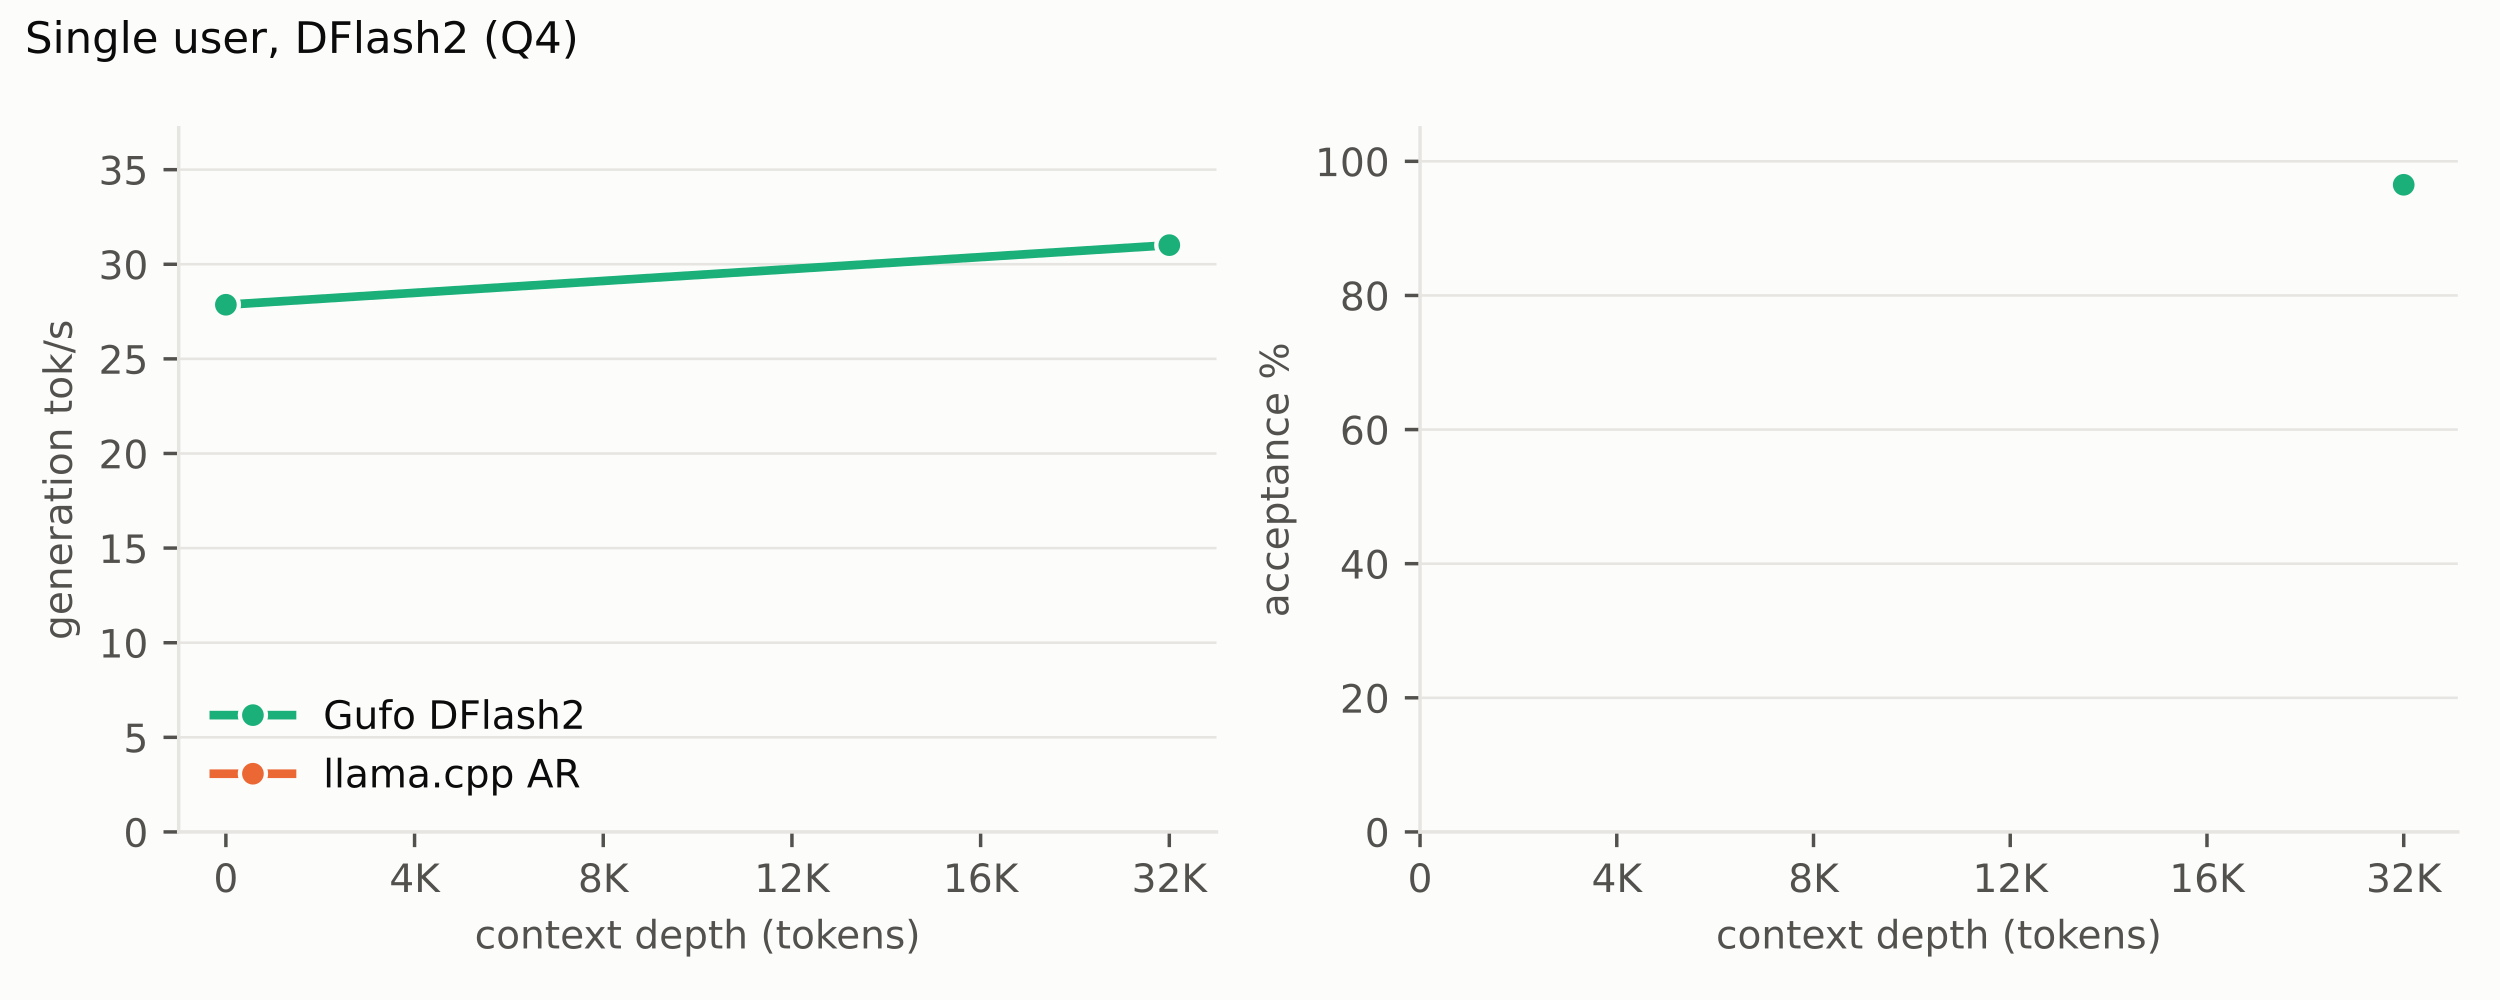
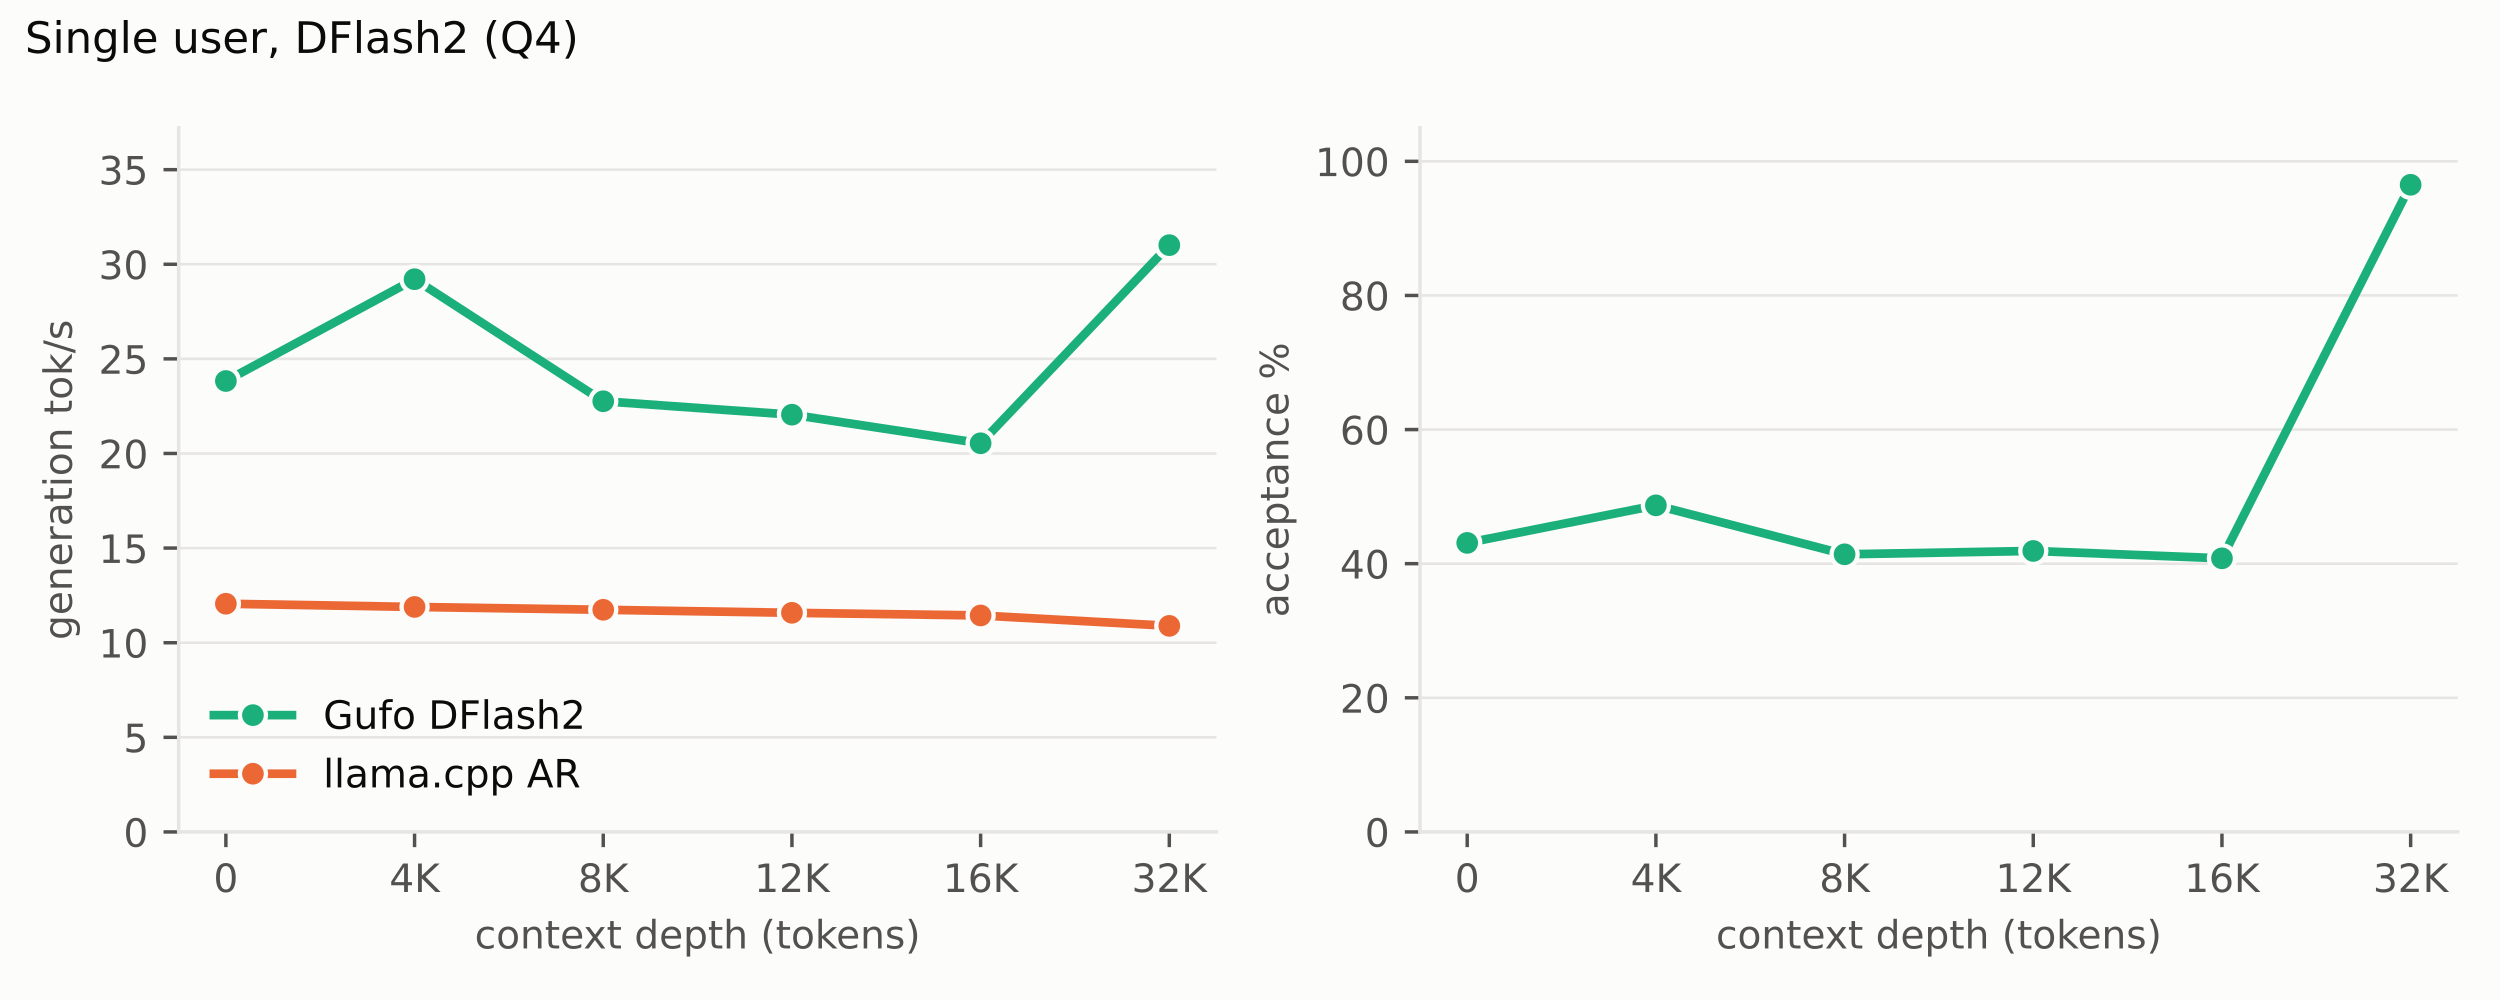
<svg xmlns="http://www.w3.org/2000/svg" xmlns:xlink="http://www.w3.org/1999/xlink" width="576pt" height="230.4pt" viewBox="0 0 576 230.4" version="1.1">
  <defs>
    <style type="text/css">*{stroke-linejoin: round; stroke-linecap: butt}</style>
  </defs>
  <g id="figure_1">
    <g id="patch_1">
      <path d="M 0 230.4  L 576 230.4  L 576 0  L 0 0  z " style="fill: #fcfcfb" />
    </g>
    <g id="axes_1">
      <g id="patch_2">
        <path d="M 41.173 191.679  L 280.277 191.679  L 280.277 29.441  L 41.173 29.441  z " style="fill: #fcfcfb" />
      </g>
      <g id="matplotlib.axis_1">
        <g id="xtick_1">
          <g id="line2d_1">
            <defs>
              <path id="m1ebf051f68" d="M 0 0  L 0 3.5  " style="stroke: #52514e; stroke-width: 0.8" />
            </defs>
            <g>
              <use xlink:href="#m1ebf051f68" x="52.042" y="191.679" style="fill: #52514e; stroke: #52514e; stroke-width: 0.8" />
            </g>
          </g>
          <g id="text_1">
            <text style="font-size: 9px; font-family: 'DejaVu Sans', 'Bitstream Vera Sans', 'Computer Modern Sans Serif', 'Lucida Grande', 'Verdana', 'Geneva', 'Lucid', 'Arial', 'Helvetica', 'Avant Garde', sans-serif; text-anchor: middle; fill: #52514e" x="52.042" y="205.517" transform="rotate(-0 52.04157 205.5172)">0</text>
          </g>
        </g>
        <g id="xtick_2">
          <g id="line2d_2">
            <g>
              <use xlink:href="#m1ebf051f68" x="95.515" y="191.679" style="fill: #52514e; stroke: #52514e; stroke-width: 0.8" />
            </g>
          </g>
          <g id="text_2">
            <text style="font-size: 9px; font-family: 'DejaVu Sans', 'Bitstream Vera Sans', 'Computer Modern Sans Serif', 'Lucida Grande', 'Verdana', 'Geneva', 'Lucid', 'Arial', 'Helvetica', 'Avant Garde', sans-serif; text-anchor: middle; fill: #52514e" x="95.515" y="205.517" transform="rotate(-0 95.51503 205.5172)">4K</text>
          </g>
        </g>
        <g id="xtick_3">
          <g id="line2d_3">
            <g>
              <use xlink:href="#m1ebf051f68" x="138.988" y="191.679" style="fill: #52514e; stroke: #52514e; stroke-width: 0.8" />
            </g>
          </g>
          <g id="text_3">
            <text style="font-size: 9px; font-family: 'DejaVu Sans', 'Bitstream Vera Sans', 'Computer Modern Sans Serif', 'Lucida Grande', 'Verdana', 'Geneva', 'Lucid', 'Arial', 'Helvetica', 'Avant Garde', sans-serif; text-anchor: middle; fill: #52514e" x="138.988" y="205.517" transform="rotate(-0 138.9885 205.5172)">8K</text>
          </g>
        </g>
        <g id="xtick_4">
          <g id="line2d_4">
            <g>
              <use xlink:href="#m1ebf051f68" x="182.462" y="191.679" style="fill: #52514e; stroke: #52514e; stroke-width: 0.8" />
            </g>
          </g>
          <g id="text_4">
            <text style="font-size: 9px; font-family: 'DejaVu Sans', 'Bitstream Vera Sans', 'Computer Modern Sans Serif', 'Lucida Grande', 'Verdana', 'Geneva', 'Lucid', 'Arial', 'Helvetica', 'Avant Garde', sans-serif; text-anchor: middle; fill: #52514e" x="182.462" y="205.517" transform="rotate(-0 182.4619 205.5172)">12K</text>
          </g>
        </g>
        <g id="xtick_5">
          <g id="line2d_5">
            <g>
              <use xlink:href="#m1ebf051f68" x="225.935" y="191.679" style="fill: #52514e; stroke: #52514e; stroke-width: 0.8" />
            </g>
          </g>
          <g id="text_5">
            <text style="font-size: 9px; font-family: 'DejaVu Sans', 'Bitstream Vera Sans', 'Computer Modern Sans Serif', 'Lucida Grande', 'Verdana', 'Geneva', 'Lucid', 'Arial', 'Helvetica', 'Avant Garde', sans-serif; text-anchor: middle; fill: #52514e" x="225.935" y="205.517" transform="rotate(-0 225.9354 205.5172)">16K</text>
          </g>
        </g>
        <g id="xtick_6">
          <g id="line2d_6">
            <g>
              <use xlink:href="#m1ebf051f68" x="269.409" y="191.679" style="fill: #52514e; stroke: #52514e; stroke-width: 0.8" />
            </g>
          </g>
          <g id="text_6">
            <text style="font-size: 9px; font-family: 'DejaVu Sans', 'Bitstream Vera Sans', 'Computer Modern Sans Serif', 'Lucida Grande', 'Verdana', 'Geneva', 'Lucid', 'Arial', 'Helvetica', 'Avant Garde', sans-serif; text-anchor: middle; fill: #52514e" x="269.409" y="205.517" transform="rotate(-0 269.4089 205.5172)">32K</text>
          </g>
        </g>
        <g id="text_7">
          <text style="font-size: 9px; font-family: 'DejaVu Sans', 'Bitstream Vera Sans', 'Computer Modern Sans Serif', 'Lucida Grande', 'Verdana', 'Geneva', 'Lucid', 'Arial', 'Helvetica', 'Avant Garde', sans-serif; text-anchor: middle; fill: #52514e" x="160.725" y="218.518" transform="rotate(-0 160.7252 218.5179)">context depth (tokens)</text>
        </g>
      </g>
      <g id="matplotlib.axis_2">
        <g id="ytick_1">
          <g id="line2d_7">
            <path d="M 41.173 191.679  L 280.277 191.679  " clip-path="url(#p3b6dcacea5)" style="fill: none; stroke: #e6e5e1; stroke-width: 0.6; stroke-linecap: square" />
          </g>
          <g id="line2d_8">
            <defs>
              <path id="m680e5b1e24" d="M 0 0  L -3.5 0  " style="stroke: #52514e; stroke-width: 0.8" />
            </defs>
            <g>
              <use xlink:href="#m680e5b1e24" x="41.173" y="191.679" style="fill: #52514e; stroke: #52514e; stroke-width: 0.8" />
            </g>
          </g>
          <g id="text_8">
            <text style="font-size: 9px; font-family: 'DejaVu Sans', 'Bitstream Vera Sans', 'Computer Modern Sans Serif', 'Lucida Grande', 'Verdana', 'Geneva', 'Lucid', 'Arial', 'Helvetica', 'Avant Garde', sans-serif; text-anchor: end; fill: #52514e" x="34.173" y="195.098" transform="rotate(-0 34.1732 195.0982)">0</text>
          </g>
        </g>
        <g id="ytick_2">
          <g id="line2d_9">
            <path d="M 41.173 169.88  L 280.277 169.88  " clip-path="url(#p3b6dcacea5)" style="fill: none; stroke: #e6e5e1; stroke-width: 0.6; stroke-linecap: square" />
          </g>
          <g id="line2d_10">
            <g>
              <use xlink:href="#m680e5b1e24" x="41.173" y="169.88" style="fill: #52514e; stroke: #52514e; stroke-width: 0.8" />
            </g>
          </g>
          <g id="text_9">
            <text style="font-size: 9px; font-family: 'DejaVu Sans', 'Bitstream Vera Sans', 'Computer Modern Sans Serif', 'Lucida Grande', 'Verdana', 'Geneva', 'Lucid', 'Arial', 'Helvetica', 'Avant Garde', sans-serif; text-anchor: end; fill: #52514e" x="34.173" y="173.299" transform="rotate(-0 34.1732 173.299)">5</text>
          </g>
        </g>
        <g id="ytick_3">
          <g id="line2d_11">
            <path d="M 41.173 148.081  L 280.277 148.081  " clip-path="url(#p3b6dcacea5)" style="fill: none; stroke: #e6e5e1; stroke-width: 0.6; stroke-linecap: square" />
          </g>
          <g id="line2d_12">
            <g>
              <use xlink:href="#m680e5b1e24" x="41.173" y="148.081" style="fill: #52514e; stroke: #52514e; stroke-width: 0.8" />
            </g>
          </g>
          <g id="text_10">
            <text style="font-size: 9px; font-family: 'DejaVu Sans', 'Bitstream Vera Sans', 'Computer Modern Sans Serif', 'Lucida Grande', 'Verdana', 'Geneva', 'Lucid', 'Arial', 'Helvetica', 'Avant Garde', sans-serif; text-anchor: end; fill: #52514e" x="34.173" y="151.5" transform="rotate(-0 34.1732 151.4998)">10</text>
          </g>
        </g>
        <g id="ytick_4">
          <g id="line2d_13">
            <path d="M 41.173 126.282  L 280.277 126.282  " clip-path="url(#p3b6dcacea5)" style="fill: none; stroke: #e6e5e1; stroke-width: 0.6; stroke-linecap: square" />
          </g>
          <g id="line2d_14">
            <g>
              <use xlink:href="#m680e5b1e24" x="41.173" y="126.282" style="fill: #52514e; stroke: #52514e; stroke-width: 0.8" />
            </g>
          </g>
          <g id="text_11">
            <text style="font-size: 9px; font-family: 'DejaVu Sans', 'Bitstream Vera Sans', 'Computer Modern Sans Serif', 'Lucida Grande', 'Verdana', 'Geneva', 'Lucid', 'Arial', 'Helvetica', 'Avant Garde', sans-serif; text-anchor: end; fill: #52514e" x="34.173" y="129.701" transform="rotate(-0 34.1732 129.7006)">15</text>
          </g>
        </g>
        <g id="ytick_5">
          <g id="line2d_15">
            <path d="M 41.173 104.482  L 280.277 104.482  " clip-path="url(#p3b6dcacea5)" style="fill: none; stroke: #e6e5e1; stroke-width: 0.6; stroke-linecap: square" />
          </g>
          <g id="line2d_16">
            <g>
              <use xlink:href="#m680e5b1e24" x="41.173" y="104.482" style="fill: #52514e; stroke: #52514e; stroke-width: 0.8" />
            </g>
          </g>
          <g id="text_12">
            <text style="font-size: 9px; font-family: 'DejaVu Sans', 'Bitstream Vera Sans', 'Computer Modern Sans Serif', 'Lucida Grande', 'Verdana', 'Geneva', 'Lucid', 'Arial', 'Helvetica', 'Avant Garde', sans-serif; text-anchor: end; fill: #52514e" x="34.173" y="107.901" transform="rotate(-0 34.1732 107.9014)">20</text>
          </g>
        </g>
        <g id="ytick_6">
          <g id="line2d_17">
            <path d="M 41.173 82.683  L 280.277 82.683  " clip-path="url(#p3b6dcacea5)" style="fill: none; stroke: #e6e5e1; stroke-width: 0.6; stroke-linecap: square" />
          </g>
          <g id="line2d_18">
            <g>
              <use xlink:href="#m680e5b1e24" x="41.173" y="82.683" style="fill: #52514e; stroke: #52514e; stroke-width: 0.8" />
            </g>
          </g>
          <g id="text_13">
            <text style="font-size: 9px; font-family: 'DejaVu Sans', 'Bitstream Vera Sans', 'Computer Modern Sans Serif', 'Lucida Grande', 'Verdana', 'Geneva', 'Lucid', 'Arial', 'Helvetica', 'Avant Garde', sans-serif; text-anchor: end; fill: #52514e" x="34.173" y="86.102" transform="rotate(-0 34.1732 86.10214)">25</text>
          </g>
        </g>
        <g id="ytick_7">
          <g id="line2d_19">
            <path d="M 41.173 60.884  L 280.277 60.884  " clip-path="url(#p3b6dcacea5)" style="fill: none; stroke: #e6e5e1; stroke-width: 0.6; stroke-linecap: square" />
          </g>
          <g id="line2d_20">
            <g>
              <use xlink:href="#m680e5b1e24" x="41.173" y="60.884" style="fill: #52514e; stroke: #52514e; stroke-width: 0.8" />
            </g>
          </g>
          <g id="text_14">
            <text style="font-size: 9px; font-family: 'DejaVu Sans', 'Bitstream Vera Sans', 'Computer Modern Sans Serif', 'Lucida Grande', 'Verdana', 'Geneva', 'Lucid', 'Arial', 'Helvetica', 'Avant Garde', sans-serif; text-anchor: end; fill: #52514e" x="34.173" y="64.303" transform="rotate(-0 34.1732 64.30292)">30</text>
          </g>
        </g>
        <g id="ytick_8">
          <g id="line2d_21">
            <path d="M 41.173 39.085  L 280.277 39.085  " clip-path="url(#p3b6dcacea5)" style="fill: none; stroke: #e6e5e1; stroke-width: 0.6; stroke-linecap: square" />
          </g>
          <g id="line2d_22">
            <g>
              <use xlink:href="#m680e5b1e24" x="41.173" y="39.085" style="fill: #52514e; stroke: #52514e; stroke-width: 0.8" />
            </g>
          </g>
          <g id="text_15">
            <text style="font-size: 9px; font-family: 'DejaVu Sans', 'Bitstream Vera Sans', 'Computer Modern Sans Serif', 'Lucida Grande', 'Verdana', 'Geneva', 'Lucid', 'Arial', 'Helvetica', 'Avant Garde', sans-serif; text-anchor: end; fill: #52514e" x="34.173" y="42.504" transform="rotate(-0 34.1732 42.5037)">35</text>
          </g>
        </g>
        <g id="text_16">
          <text style="font-size: 9px; font-family: 'DejaVu Sans', 'Bitstream Vera Sans', 'Computer Modern Sans Serif', 'Lucida Grande', 'Verdana', 'Geneva', 'Lucid', 'Arial', 'Helvetica', 'Avant Garde', sans-serif; text-anchor: middle; fill: #52514e" x="16.559" y="110.56" transform="rotate(-90 16.55859 110.56)">generation tok/s</text>
        </g>
      </g>
      <g id="line2d_23">
-         <path d="M 52.042 70.214  L 269.409 56.481  " clip-path="url(#p3b6dcacea5)" style="fill: none; stroke: #1baf7a; stroke-width: 2; stroke-linecap: square" />
+         <path d="M 52.042 87.784  L 95.515 64.328  L 138.988 92.449  L 182.462 95.545  L 225.935 102.128  L 269.409 56.481  " clip-path="url(#p3b6dcacea5)" style="fill: none; stroke: #1baf7a; stroke-width: 2; stroke-linecap: square" />
        <defs>
          <path id="m52f97da8ad" d="M 0 3  C 0.796 3 1.559 2.684 2.121 2.121  C 2.684 1.559 3 0.796 3 0  C 3 -0.796 2.684 -1.559 2.121 -2.121  C 1.559 -2.684 0.796 -3 0 -3  C -0.796 -3 -1.559 -2.684 -2.121 -2.121  C -2.684 -1.559 -3 -0.796 -3 0  C -3 0.796 -2.684 1.559 -2.121 2.121  C -1.559 2.684 -0.796 3 0 3  z " style="stroke: #fcfcfb" />
        </defs>
        <g clip-path="url(#p3b6dcacea5)">
-           <use xlink:href="#m52f97da8ad" x="52.042" y="70.214" style="fill: #1baf7a; stroke: #fcfcfb" />
+           <use xlink:href="#m52f97da8ad" x="52.042" y="87.784" style="fill: #1baf7a; stroke: #fcfcfb" />
+           <use xlink:href="#m52f97da8ad" x="95.515" y="64.328" style="fill: #1baf7a; stroke: #fcfcfb" />
+           <use xlink:href="#m52f97da8ad" x="138.988" y="92.449" style="fill: #1baf7a; stroke: #fcfcfb" />
+           <use xlink:href="#m52f97da8ad" x="182.462" y="95.545" style="fill: #1baf7a; stroke: #fcfcfb" />
+           <use xlink:href="#m52f97da8ad" x="225.935" y="102.128" style="fill: #1baf7a; stroke: #fcfcfb" />
          <use xlink:href="#m52f97da8ad" x="269.409" y="56.481" style="fill: #1baf7a; stroke: #fcfcfb" />
        </g>
      </g>
-       <g id="line2d_24" />
+       <g id="line2d_24">
+         <path d="M 52.042 139.1  L 95.515 139.841  L 138.988 140.495  L 182.462 141.192  L 225.935 141.803  L 269.409 144.201  " clip-path="url(#p3b6dcacea5)" style="fill: none; stroke: #eb6834; stroke-width: 2; stroke-linecap: square" />
+         <defs>
+           <path id="ma0614988b8" d="M 0 3  C 0.796 3 1.559 2.684 2.121 2.121  C 2.684 1.559 3 0.796 3 0  C 3 -0.796 2.684 -1.559 2.121 -2.121  C 1.559 -2.684 0.796 -3 0 -3  C -0.796 -3 -1.559 -2.684 -2.121 -2.121  C -2.684 -1.559 -3 -0.796 -3 0  C -3 0.796 -2.684 1.559 -2.121 2.121  C -1.559 2.684 -0.796 3 0 3  z " style="stroke: #fcfcfb" />
+         </defs>
+         <g clip-path="url(#p3b6dcacea5)">
+           <use xlink:href="#ma0614988b8" x="52.042" y="139.1" style="fill: #eb6834; stroke: #fcfcfb" />
+           <use xlink:href="#ma0614988b8" x="95.515" y="139.841" style="fill: #eb6834; stroke: #fcfcfb" />
+           <use xlink:href="#ma0614988b8" x="138.988" y="140.495" style="fill: #eb6834; stroke: #fcfcfb" />
+           <use xlink:href="#ma0614988b8" x="182.462" y="141.192" style="fill: #eb6834; stroke: #fcfcfb" />
+           <use xlink:href="#ma0614988b8" x="225.935" y="141.803" style="fill: #eb6834; stroke: #fcfcfb" />
+           <use xlink:href="#ma0614988b8" x="269.409" y="144.201" style="fill: #eb6834; stroke: #fcfcfb" />
+         </g>
+       </g>
      <g id="patch_3">
        <path d="M 41.173 191.679  L 41.173 29.441  " style="fill: none; stroke: #e6e5e1; stroke-width: 0.8; stroke-linejoin: miter; stroke-linecap: square" />
      </g>
      <g id="patch_4">
        <path d="M 41.173 191.679  L 280.277 191.679  " style="fill: none; stroke: #e6e5e1; stroke-width: 0.8; stroke-linejoin: miter; stroke-linecap: square" />
      </g>
      <g id="legend_1">
        <g id="line2d_25">
          <path d="M 49.273 164.766  L 58.273 164.766  L 67.273 164.766  " style="fill: none; stroke: #1baf7a; stroke-width: 2; stroke-linecap: square" />
          <g>
            <use xlink:href="#m52f97da8ad" x="58.273" y="164.766" style="fill: #1baf7a; stroke: #fcfcfb" />
          </g>
        </g>
        <g id="text_17">
          <text style="font-size: 9px; font-family: 'DejaVu Sans', 'Bitstream Vera Sans', 'Computer Modern Sans Serif', 'Lucida Grande', 'Verdana', 'Geneva', 'Lucid', 'Arial', 'Helvetica', 'Avant Garde', sans-serif; text-anchor: start; fill: #0b0b0b" x="74.473" y="167.916" transform="rotate(-0 74.4732 167.9165)">Gufo DFlash2</text>
        </g>
        <g id="line2d_26">
          <path d="M 49.273 178.267  L 58.273 178.267  L 67.273 178.267  " style="fill: none; stroke: #eb6834; stroke-width: 2; stroke-linecap: square" />
-           <defs>
-             <path id="ma0614988b8" d="M 0 3  C 0.796 3 1.559 2.684 2.121 2.121  C 2.684 1.559 3 0.796 3 0  C 3 -0.796 2.684 -1.559 2.121 -2.121  C 1.559 -2.684 0.796 -3 0 -3  C -0.796 -3 -1.559 -2.684 -2.121 -2.121  C -2.684 -1.559 -3 -0.796 -3 0  C -3 0.796 -2.684 1.559 -2.121 2.121  C -1.559 2.684 -0.796 3 0 3  z " style="stroke: #fcfcfb" />
-           </defs>
          <g>
            <use xlink:href="#ma0614988b8" x="58.273" y="178.267" style="fill: #eb6834; stroke: #fcfcfb" />
          </g>
        </g>
        <g id="text_18">
          <text style="font-size: 9px; font-family: 'DejaVu Sans', 'Bitstream Vera Sans', 'Computer Modern Sans Serif', 'Lucida Grande', 'Verdana', 'Geneva', 'Lucid', 'Arial', 'Helvetica', 'Avant Garde', sans-serif; text-anchor: start; fill: #0b0b0b" x="74.473" y="181.417" transform="rotate(-0 74.4732 181.4172)">llama.cpp AR</text>
        </g>
      </g>
    </g>
    <g id="axes_2">
      <g id="patch_5">
        <path d="M 327.176 191.679  L 566.28 191.679  L 566.28 29.441  L 327.176 29.441  z " style="fill: #fcfcfb" />
      </g>
      <g id="matplotlib.axis_3">
        <g id="xtick_7">
          <g id="line2d_27">
            <g>
-               <use xlink:href="#m1ebf051f68" x="327.176" y="191.679" style="fill: #52514e; stroke: #52514e; stroke-width: 0.8" />
+               <use xlink:href="#m1ebf051f68" x="338.044" y="191.679" style="fill: #52514e; stroke: #52514e; stroke-width: 0.8" />
            </g>
          </g>
          <g id="text_19">
-             <text style="font-size: 9px; font-family: 'DejaVu Sans', 'Bitstream Vera Sans', 'Computer Modern Sans Serif', 'Lucida Grande', 'Verdana', 'Geneva', 'Lucid', 'Arial', 'Helvetica', 'Avant Garde', sans-serif; text-anchor: middle; fill: #52514e" x="327.176" y="205.517" transform="rotate(-0 327.176 205.5172)">0</text>
+             <text style="font-size: 9px; font-family: 'DejaVu Sans', 'Bitstream Vera Sans', 'Computer Modern Sans Serif', 'Lucida Grande', 'Verdana', 'Geneva', 'Lucid', 'Arial', 'Helvetica', 'Avant Garde', sans-serif; text-anchor: middle; fill: #52514e" x="338.044" y="205.517" transform="rotate(-0 338.0443 205.5172)">0</text>
          </g>
        </g>
        <g id="xtick_8">
          <g id="line2d_28">
            <g>
-               <use xlink:href="#m1ebf051f68" x="372.504" y="191.679" style="fill: #52514e; stroke: #52514e; stroke-width: 0.8" />
+               <use xlink:href="#m1ebf051f68" x="381.518" y="191.679" style="fill: #52514e; stroke: #52514e; stroke-width: 0.8" />
            </g>
          </g>
          <g id="text_20">
-             <text style="font-size: 9px; font-family: 'DejaVu Sans', 'Bitstream Vera Sans', 'Computer Modern Sans Serif', 'Lucida Grande', 'Verdana', 'Geneva', 'Lucid', 'Arial', 'Helvetica', 'Avant Garde', sans-serif; text-anchor: middle; fill: #52514e" x="372.504" y="205.517" transform="rotate(-0 372.5038 205.5172)">4K</text>
+             <text style="font-size: 9px; font-family: 'DejaVu Sans', 'Bitstream Vera Sans', 'Computer Modern Sans Serif', 'Lucida Grande', 'Verdana', 'Geneva', 'Lucid', 'Arial', 'Helvetica', 'Avant Garde', sans-serif; text-anchor: middle; fill: #52514e" x="381.518" y="205.517" transform="rotate(-0 381.5178 205.5172)">4K</text>
          </g>
        </g>
        <g id="xtick_9">
          <g id="line2d_29">
            <g>
-               <use xlink:href="#m1ebf051f68" x="417.832" y="191.679" style="fill: #52514e; stroke: #52514e; stroke-width: 0.8" />
+               <use xlink:href="#m1ebf051f68" x="424.991" y="191.679" style="fill: #52514e; stroke: #52514e; stroke-width: 0.8" />
            </g>
          </g>
          <g id="text_21">
-             <text style="font-size: 9px; font-family: 'DejaVu Sans', 'Bitstream Vera Sans', 'Computer Modern Sans Serif', 'Lucida Grande', 'Verdana', 'Geneva', 'Lucid', 'Arial', 'Helvetica', 'Avant Garde', sans-serif; text-anchor: middle; fill: #52514e" x="417.832" y="205.517" transform="rotate(-0 417.8315 205.5172)">8K</text>
+             <text style="font-size: 9px; font-family: 'DejaVu Sans', 'Bitstream Vera Sans', 'Computer Modern Sans Serif', 'Lucida Grande', 'Verdana', 'Geneva', 'Lucid', 'Arial', 'Helvetica', 'Avant Garde', sans-serif; text-anchor: middle; fill: #52514e" x="424.991" y="205.517" transform="rotate(-0 424.9913 205.5172)">8K</text>
          </g>
        </g>
        <g id="xtick_10">
          <g id="line2d_30">
            <g>
-               <use xlink:href="#m1ebf051f68" x="463.159" y="191.679" style="fill: #52514e; stroke: #52514e; stroke-width: 0.8" />
+               <use xlink:href="#m1ebf051f68" x="468.465" y="191.679" style="fill: #52514e; stroke: #52514e; stroke-width: 0.8" />
            </g>
          </g>
          <g id="text_22">
-             <text style="font-size: 9px; font-family: 'DejaVu Sans', 'Bitstream Vera Sans', 'Computer Modern Sans Serif', 'Lucida Grande', 'Verdana', 'Geneva', 'Lucid', 'Arial', 'Helvetica', 'Avant Garde', sans-serif; text-anchor: middle; fill: #52514e" x="463.159" y="205.517" transform="rotate(-0 463.1593 205.5172)">12K</text>
+             <text style="font-size: 9px; font-family: 'DejaVu Sans', 'Bitstream Vera Sans', 'Computer Modern Sans Serif', 'Lucida Grande', 'Verdana', 'Geneva', 'Lucid', 'Arial', 'Helvetica', 'Avant Garde', sans-serif; text-anchor: middle; fill: #52514e" x="468.465" y="205.517" transform="rotate(-0 468.4647 205.5172)">12K</text>
          </g>
        </g>
        <g id="xtick_11">
          <g id="line2d_31">
            <g>
-               <use xlink:href="#m1ebf051f68" x="508.487" y="191.679" style="fill: #52514e; stroke: #52514e; stroke-width: 0.8" />
+               <use xlink:href="#m1ebf051f68" x="511.938" y="191.679" style="fill: #52514e; stroke: #52514e; stroke-width: 0.8" />
            </g>
          </g>
          <g id="text_23">
-             <text style="font-size: 9px; font-family: 'DejaVu Sans', 'Bitstream Vera Sans', 'Computer Modern Sans Serif', 'Lucida Grande', 'Verdana', 'Geneva', 'Lucid', 'Arial', 'Helvetica', 'Avant Garde', sans-serif; text-anchor: middle; fill: #52514e" x="508.487" y="205.517" transform="rotate(-0 508.4871 205.5172)">16K</text>
+             <text style="font-size: 9px; font-family: 'DejaVu Sans', 'Bitstream Vera Sans', 'Computer Modern Sans Serif', 'Lucida Grande', 'Verdana', 'Geneva', 'Lucid', 'Arial', 'Helvetica', 'Avant Garde', sans-serif; text-anchor: middle; fill: #52514e" x="511.938" y="205.517" transform="rotate(-0 511.9382 205.5172)">16K</text>
          </g>
        </g>
        <g id="xtick_12">
          <g id="line2d_32">
            <g>
-               <use xlink:href="#m1ebf051f68" x="553.815" y="191.679" style="fill: #52514e; stroke: #52514e; stroke-width: 0.8" />
+               <use xlink:href="#m1ebf051f68" x="555.412" y="191.679" style="fill: #52514e; stroke: #52514e; stroke-width: 0.8" />
            </g>
          </g>
          <g id="text_24">
-             <text style="font-size: 9px; font-family: 'DejaVu Sans', 'Bitstream Vera Sans', 'Computer Modern Sans Serif', 'Lucida Grande', 'Verdana', 'Geneva', 'Lucid', 'Arial', 'Helvetica', 'Avant Garde', sans-serif; text-anchor: middle; fill: #52514e" x="553.815" y="205.517" transform="rotate(-0 553.8149 205.5172)">32K</text>
+             <text style="font-size: 9px; font-family: 'DejaVu Sans', 'Bitstream Vera Sans', 'Computer Modern Sans Serif', 'Lucida Grande', 'Verdana', 'Geneva', 'Lucid', 'Arial', 'Helvetica', 'Avant Garde', sans-serif; text-anchor: middle; fill: #52514e" x="555.412" y="205.517" transform="rotate(-0 555.4116 205.5172)">32K</text>
          </g>
        </g>
        <g id="text_25">
          <text style="font-size: 9px; font-family: 'DejaVu Sans', 'Bitstream Vera Sans', 'Computer Modern Sans Serif', 'Lucida Grande', 'Verdana', 'Geneva', 'Lucid', 'Arial', 'Helvetica', 'Avant Garde', sans-serif; text-anchor: middle; fill: #52514e" x="446.728" y="218.518" transform="rotate(-0 446.728 218.5179)">context depth (tokens)</text>
        </g>
      </g>
      <g id="matplotlib.axis_4">
        <g id="ytick_9">
          <g id="line2d_33">
            <path d="M 327.176 191.679  L 566.28 191.679  " clip-path="url(#pc850f6db45)" style="fill: none; stroke: #e6e5e1; stroke-width: 0.6; stroke-linecap: square" />
          </g>
          <g id="line2d_34">
            <g>
              <use xlink:href="#m680e5b1e24" x="327.176" y="191.679" style="fill: #52514e; stroke: #52514e; stroke-width: 0.8" />
            </g>
          </g>
          <g id="text_26">
            <text style="font-size: 9px; font-family: 'DejaVu Sans', 'Bitstream Vera Sans', 'Computer Modern Sans Serif', 'Lucida Grande', 'Verdana', 'Geneva', 'Lucid', 'Arial', 'Helvetica', 'Avant Garde', sans-serif; text-anchor: end; fill: #52514e" x="320.176" y="195.098" transform="rotate(-0 320.176 195.0982)">0</text>
          </g>
        </g>
        <g id="ytick_10">
          <g id="line2d_35">
            <path d="M 327.176 160.777  L 566.28 160.777  " clip-path="url(#pc850f6db45)" style="fill: none; stroke: #e6e5e1; stroke-width: 0.6; stroke-linecap: square" />
          </g>
          <g id="line2d_36">
            <g>
              <use xlink:href="#m680e5b1e24" x="327.176" y="160.777" style="fill: #52514e; stroke: #52514e; stroke-width: 0.8" />
            </g>
          </g>
          <g id="text_27">
            <text style="font-size: 9px; font-family: 'DejaVu Sans', 'Bitstream Vera Sans', 'Computer Modern Sans Serif', 'Lucida Grande', 'Verdana', 'Geneva', 'Lucid', 'Arial', 'Helvetica', 'Avant Garde', sans-serif; text-anchor: end; fill: #52514e" x="320.176" y="164.196" transform="rotate(-0 320.176 164.1957)">20</text>
          </g>
        </g>
        <g id="ytick_11">
          <g id="line2d_37">
            <path d="M 327.176 129.874  L 566.28 129.874  " clip-path="url(#pc850f6db45)" style="fill: none; stroke: #e6e5e1; stroke-width: 0.6; stroke-linecap: square" />
          </g>
          <g id="line2d_38">
            <g>
              <use xlink:href="#m680e5b1e24" x="327.176" y="129.874" style="fill: #52514e; stroke: #52514e; stroke-width: 0.8" />
            </g>
          </g>
          <g id="text_28">
            <text style="font-size: 9px; font-family: 'DejaVu Sans', 'Bitstream Vera Sans', 'Computer Modern Sans Serif', 'Lucida Grande', 'Verdana', 'Geneva', 'Lucid', 'Arial', 'Helvetica', 'Avant Garde', sans-serif; text-anchor: end; fill: #52514e" x="320.176" y="133.293" transform="rotate(-0 320.176 133.2931)">40</text>
          </g>
        </g>
        <g id="ytick_12">
          <g id="line2d_39">
            <path d="M 327.176 98.972  L 566.28 98.972  " clip-path="url(#pc850f6db45)" style="fill: none; stroke: #e6e5e1; stroke-width: 0.6; stroke-linecap: square" />
          </g>
          <g id="line2d_40">
            <g>
              <use xlink:href="#m680e5b1e24" x="327.176" y="98.972" style="fill: #52514e; stroke: #52514e; stroke-width: 0.8" />
            </g>
          </g>
          <g id="text_29">
            <text style="font-size: 9px; font-family: 'DejaVu Sans', 'Bitstream Vera Sans', 'Computer Modern Sans Serif', 'Lucida Grande', 'Verdana', 'Geneva', 'Lucid', 'Arial', 'Helvetica', 'Avant Garde', sans-serif; text-anchor: end; fill: #52514e" x="320.176" y="102.391" transform="rotate(-0 320.176 102.3905)">60</text>
          </g>
        </g>
        <g id="ytick_13">
          <g id="line2d_41">
            <path d="M 327.176 68.069  L 566.28 68.069  " clip-path="url(#pc850f6db45)" style="fill: none; stroke: #e6e5e1; stroke-width: 0.6; stroke-linecap: square" />
          </g>
          <g id="line2d_42">
            <g>
              <use xlink:href="#m680e5b1e24" x="327.176" y="68.069" style="fill: #52514e; stroke: #52514e; stroke-width: 0.8" />
            </g>
          </g>
          <g id="text_30">
            <text style="font-size: 9px; font-family: 'DejaVu Sans', 'Bitstream Vera Sans', 'Computer Modern Sans Serif', 'Lucida Grande', 'Verdana', 'Geneva', 'Lucid', 'Arial', 'Helvetica', 'Avant Garde', sans-serif; text-anchor: end; fill: #52514e" x="320.176" y="71.488" transform="rotate(-0 320.176 71.48794)">80</text>
          </g>
        </g>
        <g id="ytick_14">
          <g id="line2d_43">
            <path d="M 327.176 37.166  L 566.28 37.166  " clip-path="url(#pc850f6db45)" style="fill: none; stroke: #e6e5e1; stroke-width: 0.6; stroke-linecap: square" />
          </g>
          <g id="line2d_44">
            <g>
              <use xlink:href="#m680e5b1e24" x="327.176" y="37.166" style="fill: #52514e; stroke: #52514e; stroke-width: 0.8" />
            </g>
          </g>
          <g id="text_31">
            <text style="font-size: 9px; font-family: 'DejaVu Sans', 'Bitstream Vera Sans', 'Computer Modern Sans Serif', 'Lucida Grande', 'Verdana', 'Geneva', 'Lucid', 'Arial', 'Helvetica', 'Avant Garde', sans-serif; text-anchor: end; fill: #52514e" x="320.176" y="40.585" transform="rotate(-0 320.176 40.58537)">100</text>
          </g>
        </g>
        <g id="text_32">
          <text style="font-size: 9px; font-family: 'DejaVu Sans', 'Bitstream Vera Sans', 'Computer Modern Sans Serif', 'Lucida Grande', 'Verdana', 'Geneva', 'Lucid', 'Arial', 'Helvetica', 'Avant Garde', sans-serif; text-anchor: middle; fill: #52514e" x="296.835" y="110.56" transform="rotate(-90 296.8351 110.56)">acceptance %</text>
        </g>
      </g>
      <g id="line2d_45">
-         <path d="M 553.815 42.574  " clip-path="url(#pc850f6db45)" style="fill: none; stroke: #1baf7a; stroke-width: 2; stroke-linecap: square" />
+         <path d="M 338.044 125.084  L 381.518 116.432  L 424.991 127.711  L 468.465 126.938  L 511.938 128.638  L 555.412 42.574  " clip-path="url(#pc850f6db45)" style="fill: none; stroke: #1baf7a; stroke-width: 2; stroke-linecap: square" />
        <g clip-path="url(#pc850f6db45)">
-           <use xlink:href="#m52f97da8ad" x="553.815" y="42.574" style="fill: #1baf7a; stroke: #fcfcfb" />
+           <use xlink:href="#m52f97da8ad" x="338.044" y="125.084" style="fill: #1baf7a; stroke: #fcfcfb" />
+           <use xlink:href="#m52f97da8ad" x="381.518" y="116.432" style="fill: #1baf7a; stroke: #fcfcfb" />
+           <use xlink:href="#m52f97da8ad" x="424.991" y="127.711" style="fill: #1baf7a; stroke: #fcfcfb" />
+           <use xlink:href="#m52f97da8ad" x="468.465" y="126.938" style="fill: #1baf7a; stroke: #fcfcfb" />
+           <use xlink:href="#m52f97da8ad" x="511.938" y="128.638" style="fill: #1baf7a; stroke: #fcfcfb" />
+           <use xlink:href="#m52f97da8ad" x="555.412" y="42.574" style="fill: #1baf7a; stroke: #fcfcfb" />
        </g>
      </g>
      <g id="patch_6">
        <path d="M 327.176 191.679  L 327.176 29.441  " style="fill: none; stroke: #e6e5e1; stroke-width: 0.8; stroke-linejoin: miter; stroke-linecap: square" />
      </g>
      <g id="patch_7">
        <path d="M 327.176 191.679  L 566.28 191.679  " style="fill: none; stroke: #e6e5e1; stroke-width: 0.8; stroke-linejoin: miter; stroke-linecap: square" />
      </g>
    </g>
    <g id="text_33">
      <text style="font-size: 10px; font-family: 'DejaVu Sans', 'Bitstream Vera Sans', 'Computer Modern Sans Serif', 'Lucida Grande', 'Verdana', 'Geneva', 'Lucid', 'Arial', 'Helvetica', 'Avant Garde', sans-serif; text-anchor: start; fill: #0b0b0b" x="5.76" y="12.206" transform="rotate(-0 5.76 12.20644)">Single user, DFlash2 (Q4)</text>
    </g>
  </g>
  <defs>
    <clipPath id="p3b6dcacea5">
      <rect x="41.173" y="29.441" width="239.104" height="162.239" />
    </clipPath>
    <clipPath id="pc850f6db45">
      <rect x="327.176" y="29.441" width="239.104" height="162.239" />
    </clipPath>
  </defs>
</svg>
